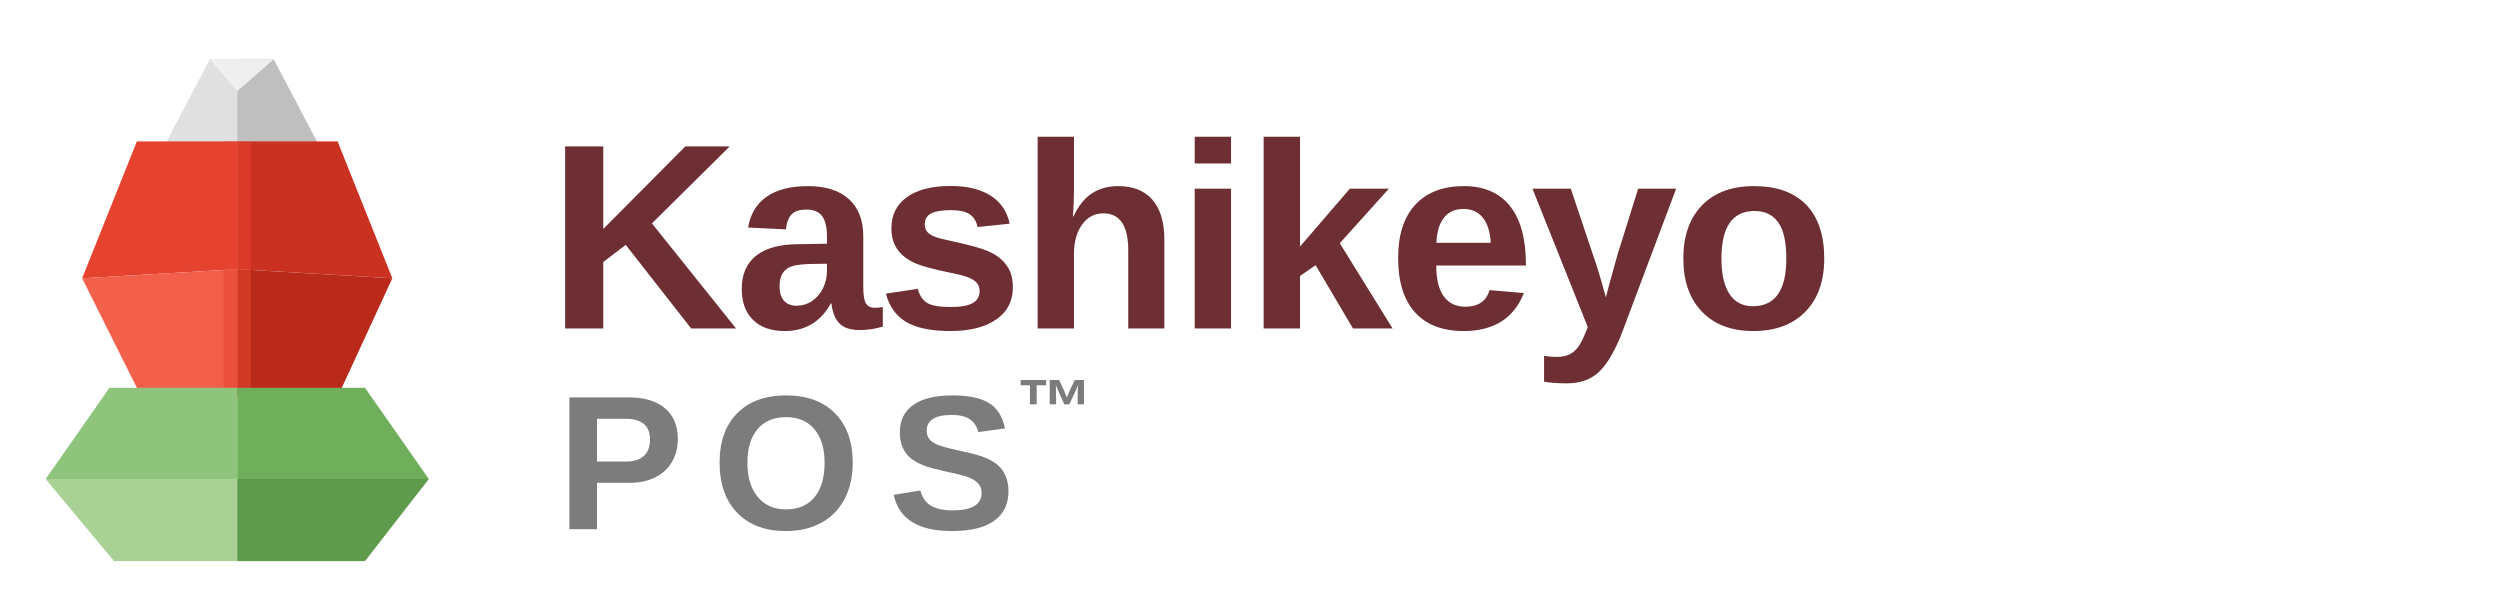
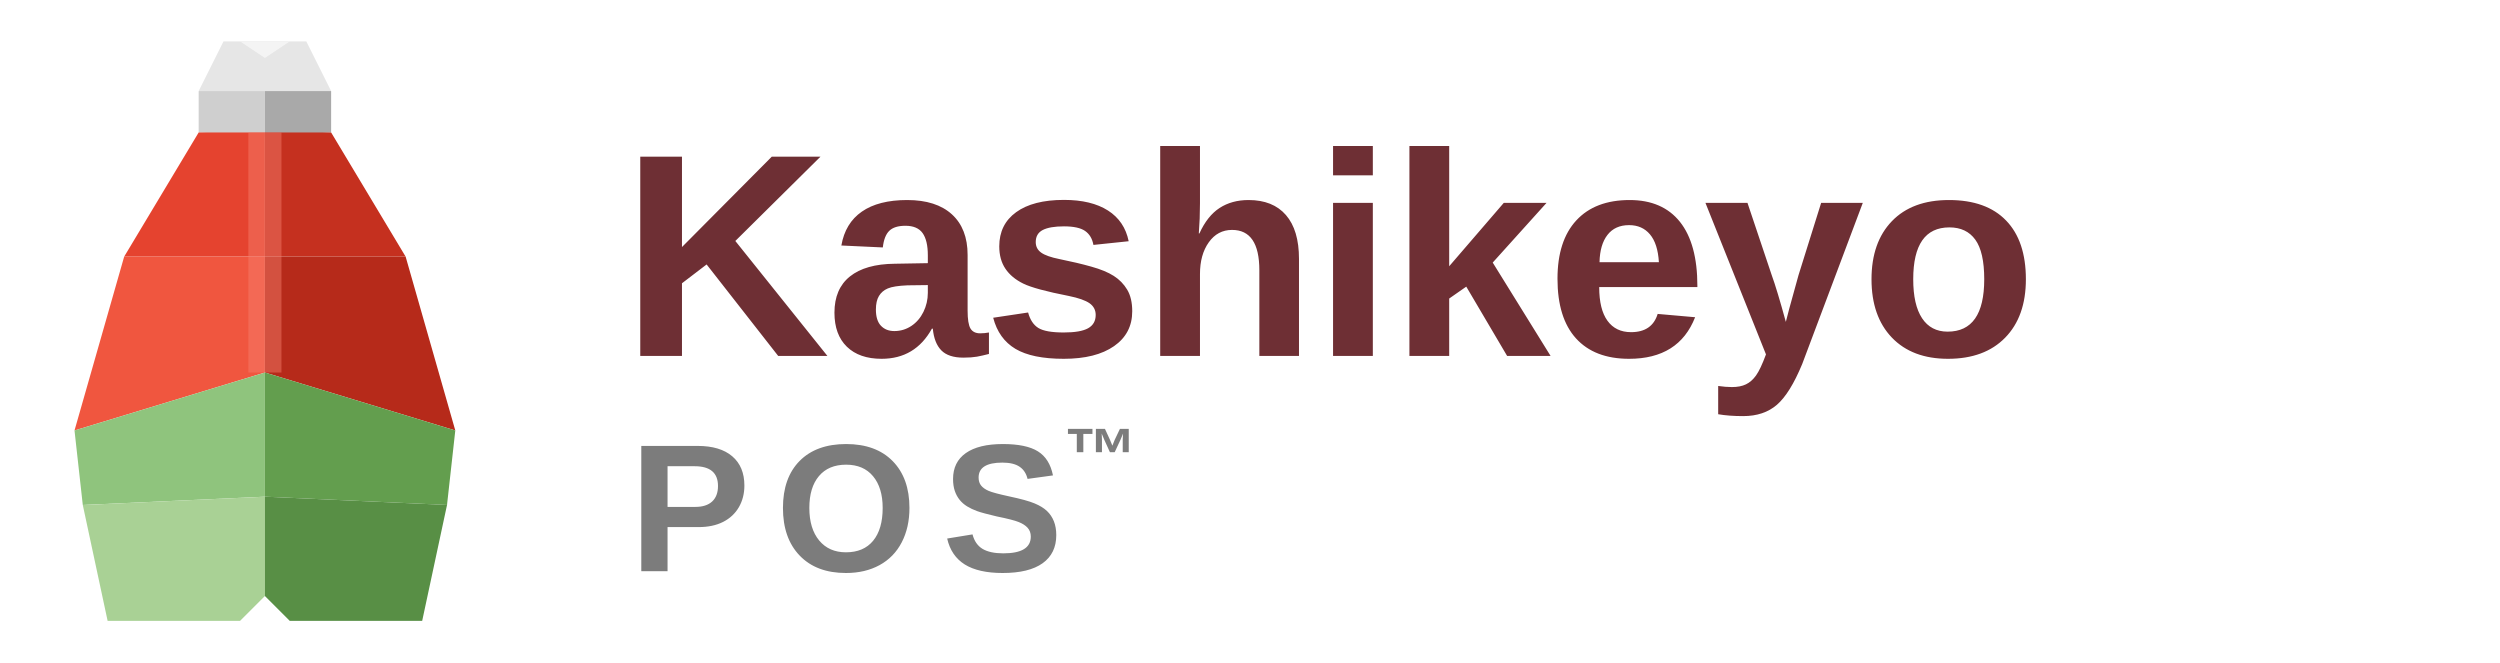
- <svg xmlns="http://www.w3.org/2000/svg" viewBox="0 0 548 132" role="img" aria-label="KashikeyoPOS">
+ <svg xmlns="http://www.w3.org/2000/svg" viewBox="0 0 604 160" role="img" aria-label="KashikeyoPOS">
  <g>
-     <polygon points="36,32 46,13 52,13 52,32" fill="#e0e0e0" />
-     <polygon points="52,32 52,13 60,13 70,32" fill="#bfbfbf" />
-     <polygon points="46,13 60,13 52,20" fill="#efefef" />
-     <polygon points="30,31 52,31 52,59 18,61" fill="#e5432f" />
-     <polygon points="52,31 74,31 86,61 52,59" fill="#cb3121" />
-     <polygon points="18,61 52,59 52,87 31,87" fill="#f2604c" />
-     <polygon points="52,59 86,61 74,87 52,87" fill="#b92a1b" />
-     <polygon points="49,31 55,31 55,87 49,87" fill="#e5432f" opacity=".55" />
-     <polygon points="24,85 52,85 52,105 10,105" fill="#8fc47d" />
-     <polygon points="52,85 80,85 94,105 52,105" fill="#6fae5b" />
-     <polygon points="10,105 52,105 52,123 25,123" fill="#a9d195" />
-     <polygon points="52,105 94,105 80,123 52,123" fill="#5f9b4d" />
+     <polygon points="54,10 74,10 80,22 48,22" fill="#e6e6e6" />
+     <polygon points="48,22 64,22 64,33 48,32" fill="#cfcfcf" />
+     <polygon points="64,22 80,22 80,32 64,33" fill="#a9a9a9" />
+     <polygon points="58,10 70,10 64,14" fill="#f4f4f4" />
+     <polygon points="48,32 64,32 64,62 30,62" fill="#e5432f" />
+     <polygon points="64,32 80,32 98,62 64,62" fill="#c5301f" />
+     <polygon points="30,62 64,62 64,90 18,104" fill="#f0563f" />
+     <polygon points="98,62 64,62 64,90 110,104" fill="#b62a1a" />
+     <polygon points="60,32 68,32 68,90 60,90" fill="#f7806e" opacity=".45" />
+     <polygon points="18,104 64,90 64,120 20,122" fill="#8fc47d" />
+     <polygon points="110,104 64,90 64,120 108,122" fill="#639e4e" />
+     <polygon points="20,122 64,120 64,144 58,150 26,150" fill="#a9d195" />
+     <polygon points="108,122 64,120 64,144 70,150 102,150" fill="#588f45" />
  </g>
-   <text x="120" y="72" font-family="'Segoe UI', system-ui, -apple-system, 'Helvetica Neue', Arial, sans-serif" font-weight="800" font-size="58" letter-spacing="-1" fill="#6e2f34">Kashikeyo</text>
-   <text x="122" y="116" font-family="'Segoe UI', system-ui, -apple-system, 'Helvetica Neue', Arial, sans-serif" font-weight="600" font-size="42" letter-spacing="6" fill="#7c7c7c">POS<tspan font-size="17" dy="-21">™</tspan>
+   <text x="150" y="86" font-family="'Segoe UI', system-ui, -apple-system, 'Helvetica Neue', Arial, sans-serif" font-weight="800" font-size="70" letter-spacing="-1" fill="#6e2f34">Kashikeyo</text>
+   <text x="152" y="138" font-family="'Segoe UI', system-ui, -apple-system, 'Helvetica Neue', Arial, sans-serif" font-weight="600" font-size="44" letter-spacing="6" fill="#7c7c7c">POS<tspan font-size="18" dy="-22">™</tspan>
  </text>
</svg>
